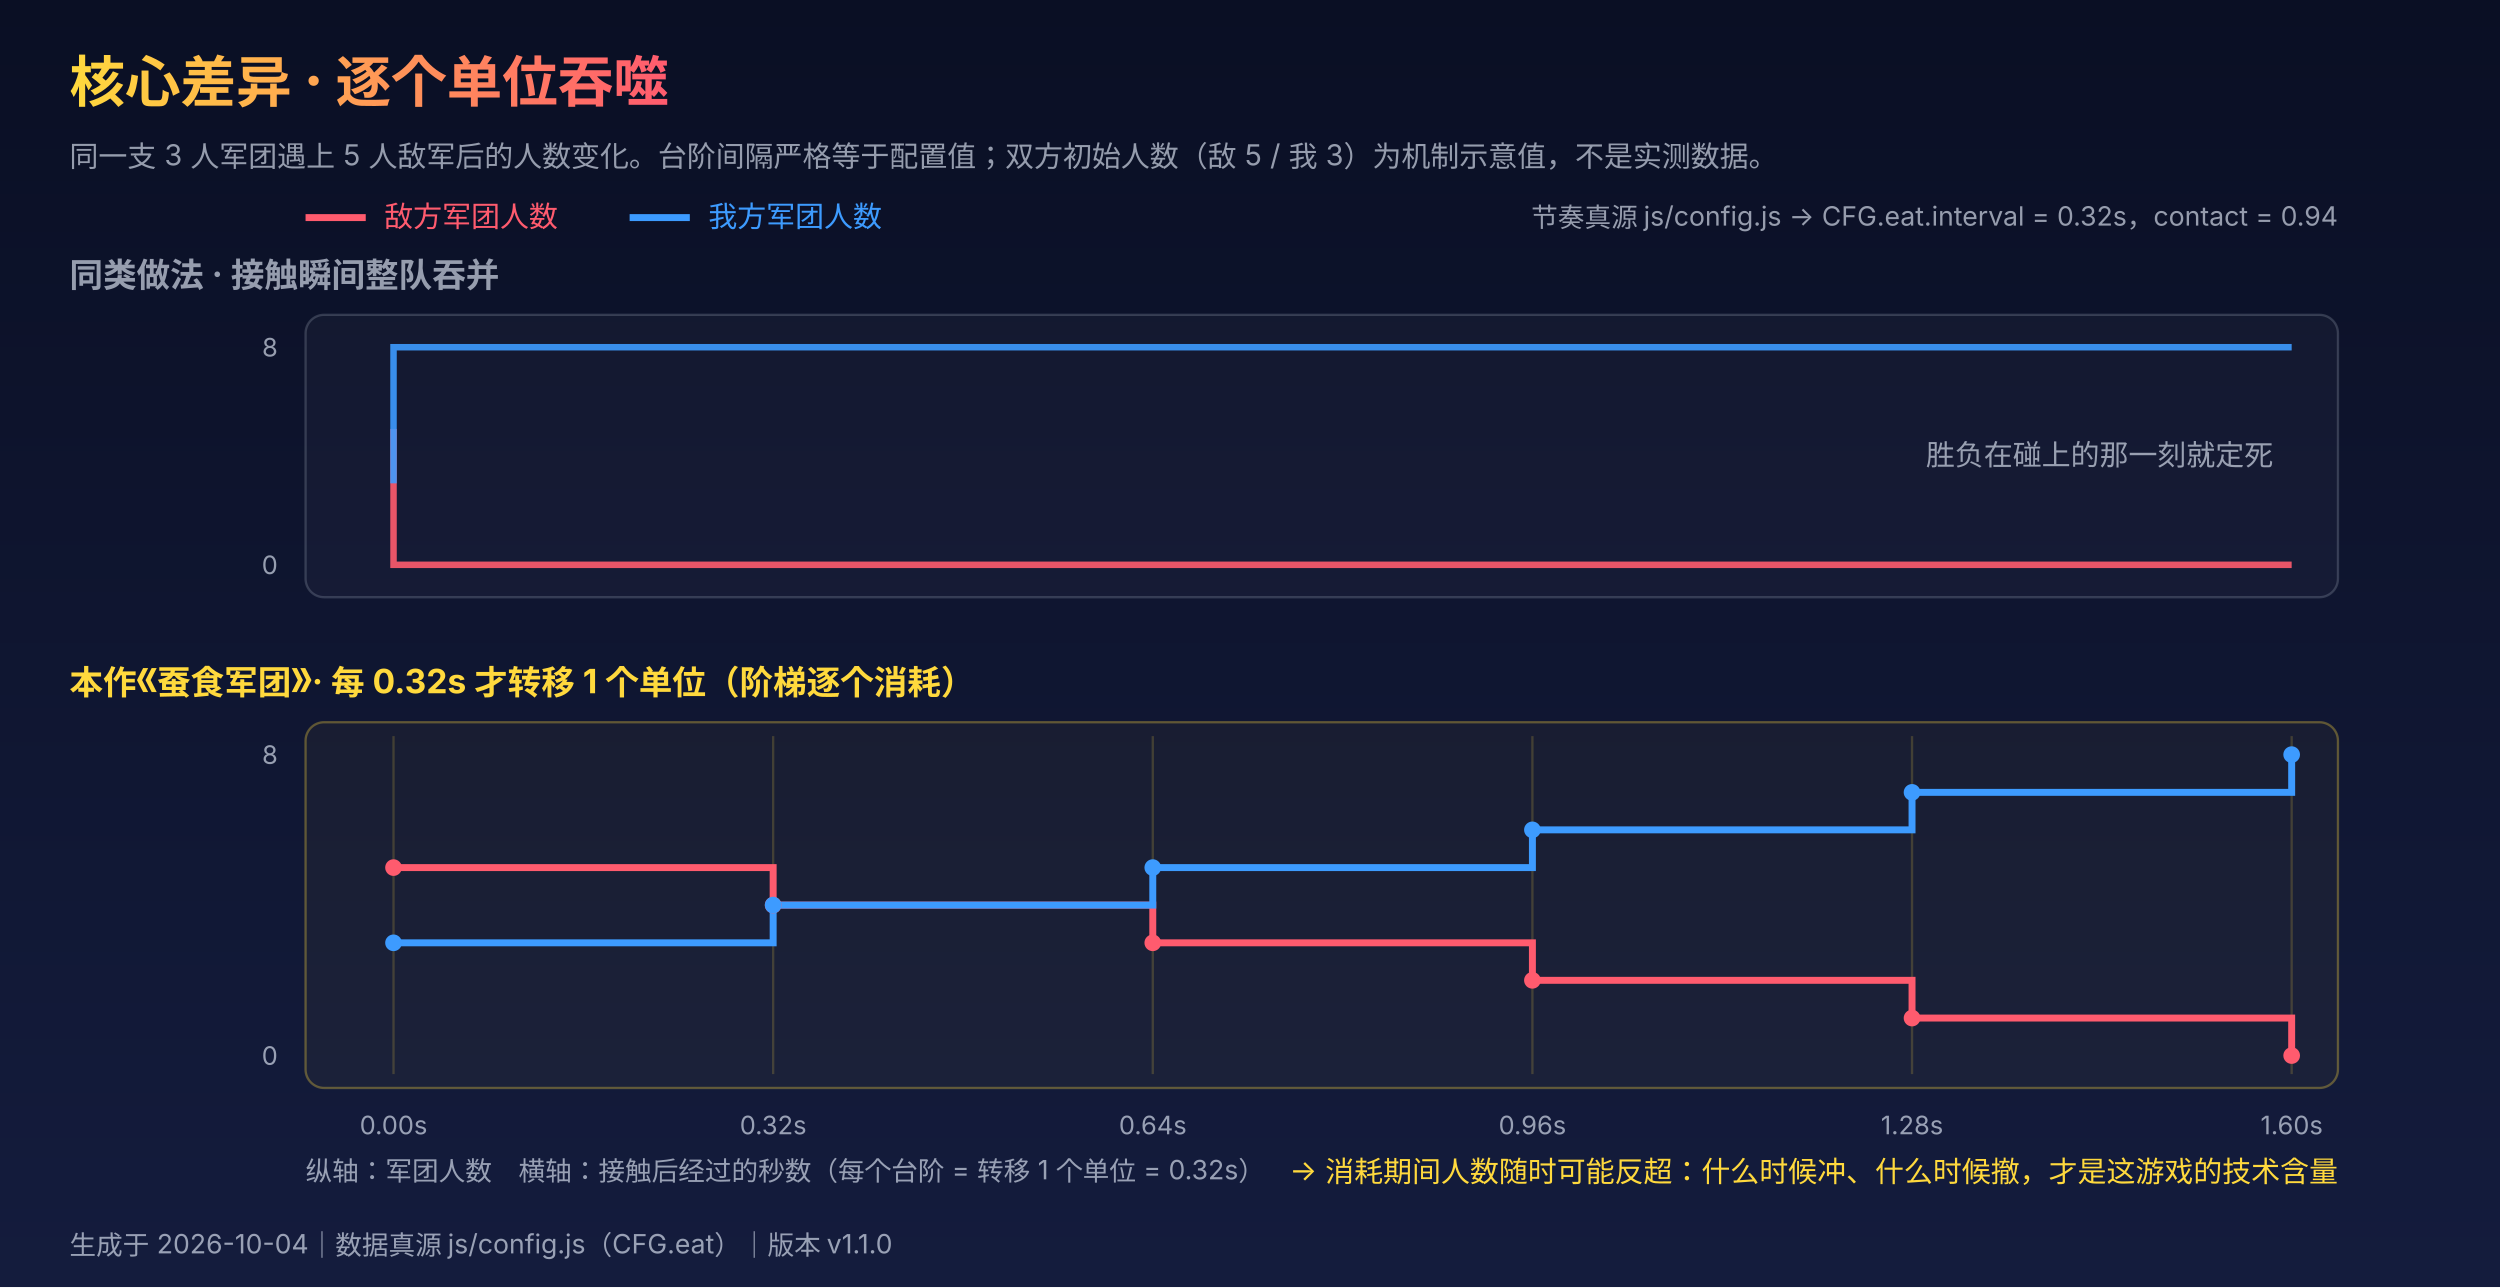
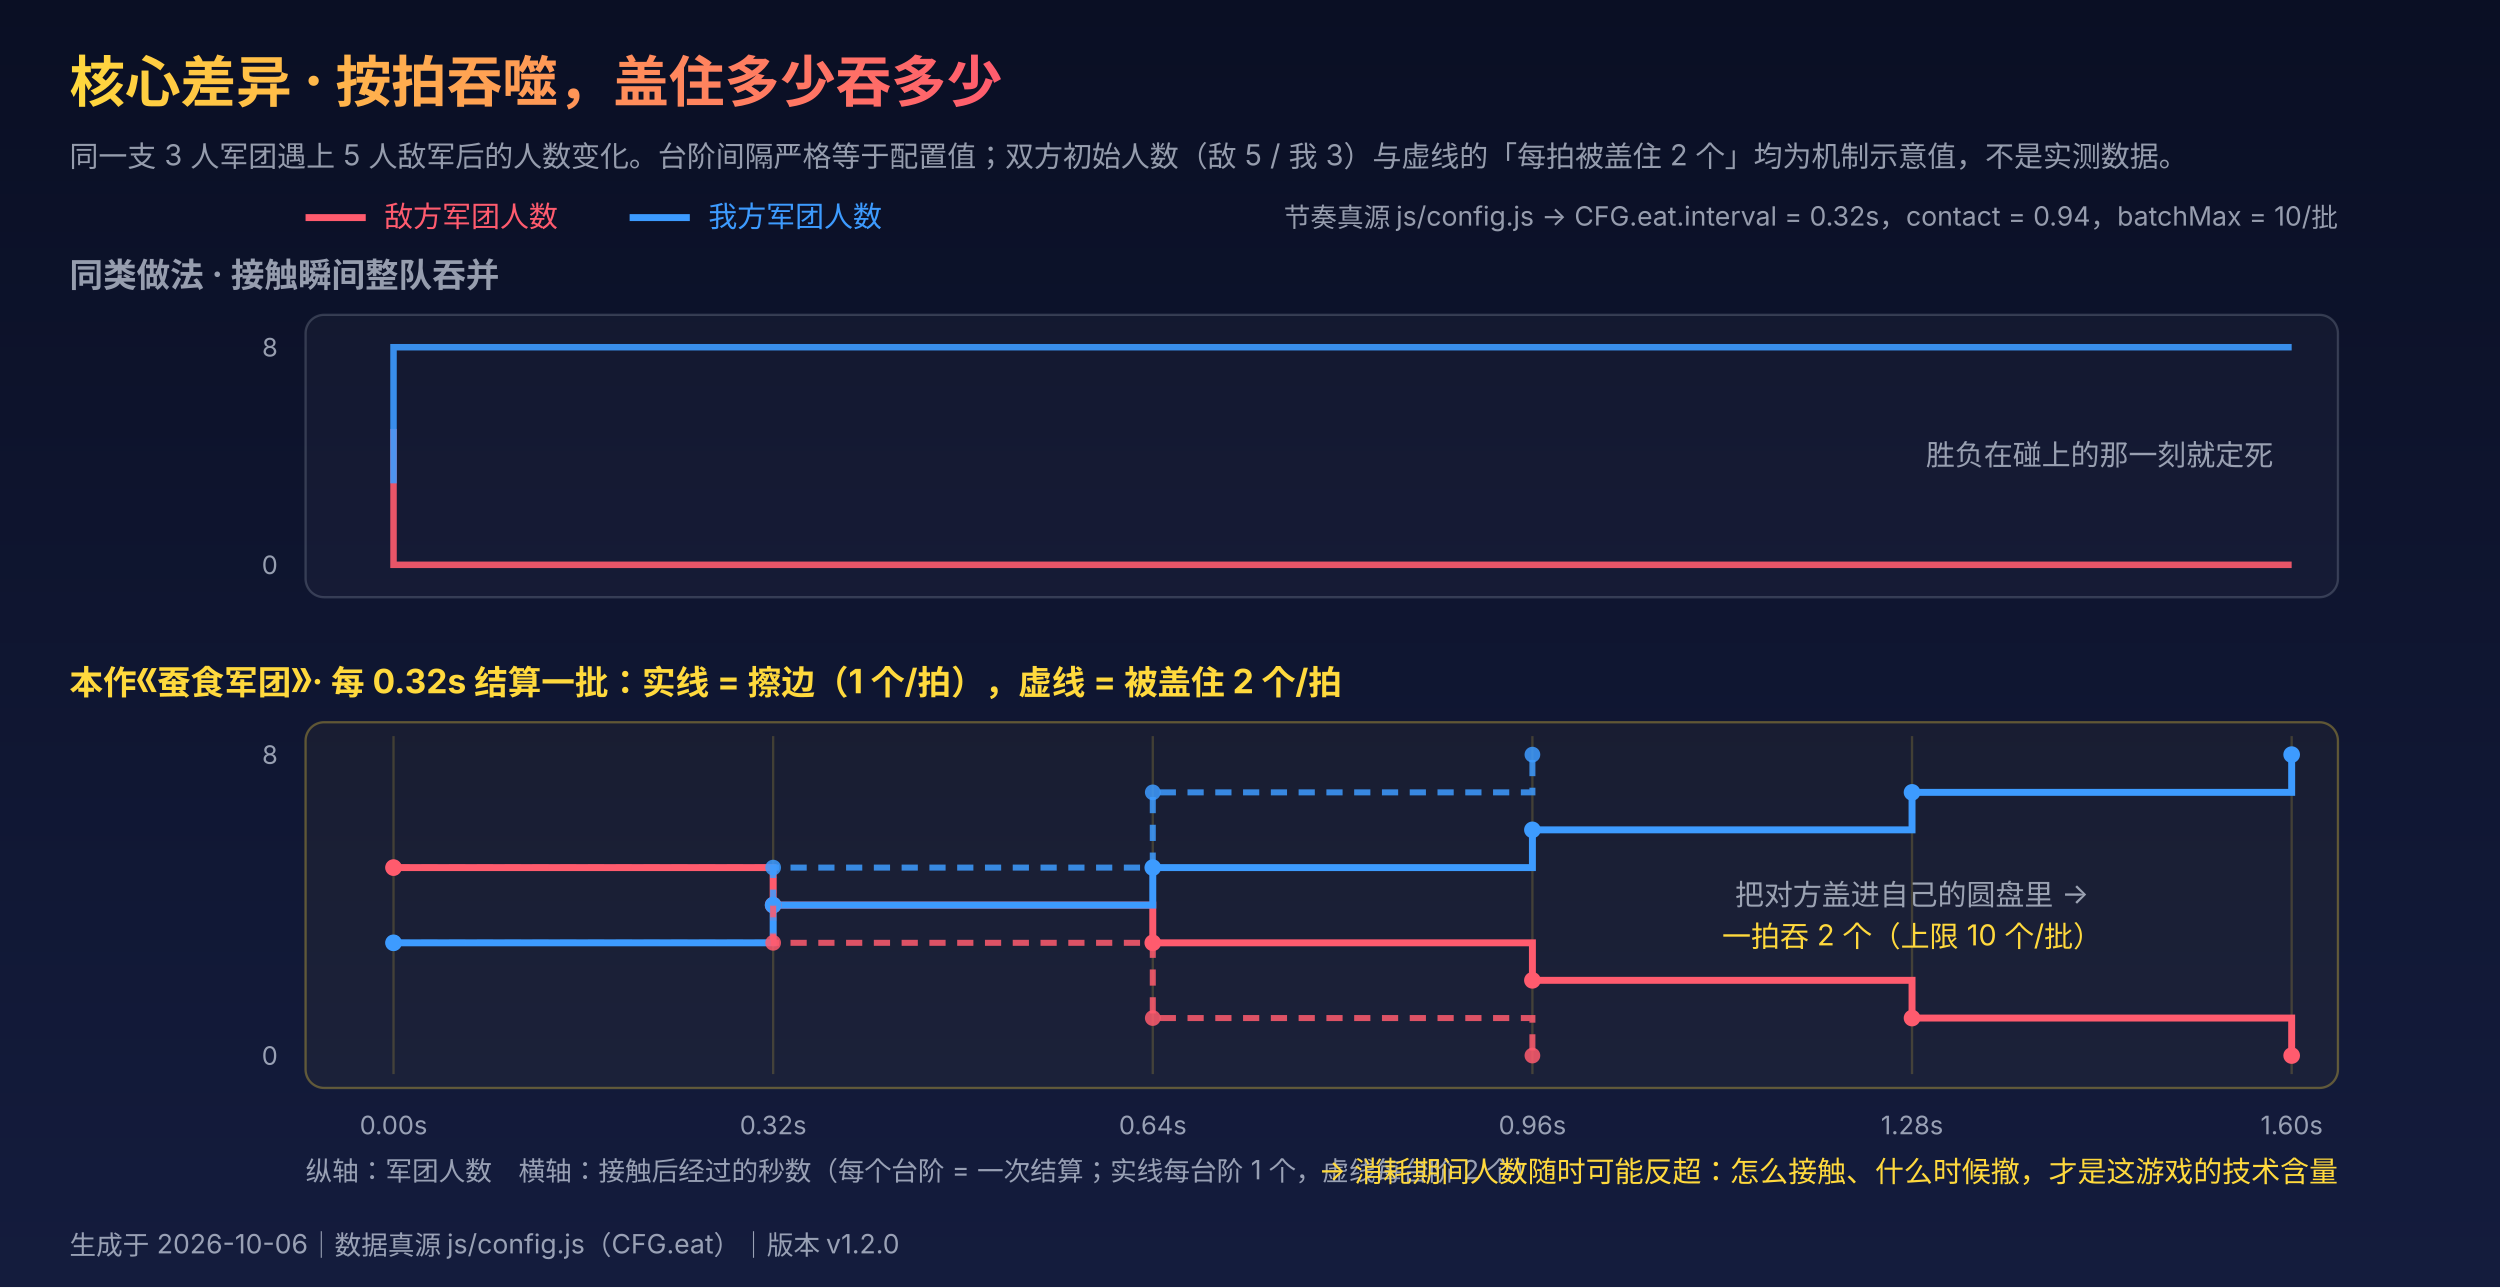
- <svg xmlns="http://www.w3.org/2000/svg" viewBox="0 0 1080 556" width="1080" height="556" font-family="system-ui,-apple-system,'PingFang SC','Microsoft YaHei',sans-serif" role="img" aria-label="逐个单位吞噬与一次性吞并的对比">
+ <svg xmlns="http://www.w3.org/2000/svg" viewBox="0 0 1080 556" width="1080" height="556" font-family="system-ui,-apple-system,'PingFang SC','Microsoft YaHei',sans-serif" role="img" aria-label="按拍吞噬（擦边逐个吞、覆盖同批吞）与一次性吞并的对比">
  <defs>
    <linearGradient id="bg2" x1="0" y1="0" x2="0" y2="1">
      <stop offset="0%" stop-color="#0a0f24" />
      <stop offset="100%" stop-color="#141c3d" />
    </linearGradient>
    <linearGradient id="ttl2" x1="0" y1="0" x2="1" y2="0">
      <stop offset="0%" stop-color="#ffd93d" />
      <stop offset="100%" stop-color="#ff5b6e" />
    </linearGradient>
  </defs>
  <rect width="1080" height="556" fill="url(#bg2)" />
-   <text x="30" y="44" font-size="24" font-weight="800" fill="url(#ttl2)">核心差异 · 逐个单位吞噬</text>
-   <text x="30" y="72" font-size="12.5" fill="rgba(234,241,255,.62)">同一支 3 人军团遇上 5 人敌军后的人数变化。台阶间隔严格等于配置值；双方初始人数（敌 5 / 我 3）为机制示意值，不是实测数据。</text>
+   <text x="30" y="44" font-size="24" font-weight="800" fill="url(#ttl2)">核心差异 · 按拍吞噬，盖住多少吞多少</text>
+   <text x="30" y="72" font-size="12.5" fill="rgba(234,241,255,.62)">同一支 3 人军团遇上 5 人敌军后的人数变化。台阶间隔严格等于配置值；双方初始人数（敌 5 / 我 3）与虚线的「每拍被盖住 2 个」均为机制示意值，不是实测数据。</text>
  <line x1="132" y1="94" x2="158" y2="94" stroke="#ff5b6e" stroke-width="3" />
  <text x="166" y="98" font-size="12.5" fill="#ff5b6e">敌方军团人数</text>
  <line x1="272" y1="94" x2="298" y2="94" stroke="#3d9bff" stroke-width="3" />
  <text x="306" y="98" font-size="12.5" fill="#3d9bff">我方军团人数</text>
-   <text x="1010" y="98" text-anchor="end" font-size="11.5" fill="rgba(234,241,255,.62)">节奏真源 js/config.js → CFG.eat.interval = 0.32s，contact = 0.94</text>
+   <text x="1010" y="98" text-anchor="end" font-size="11.5" fill="rgba(234,241,255,.62)">节奏真源 js/config.js → CFG.eat.interval = 0.32s，contact = 0.94，batchMax = 10/批</text>
  <text x="30" y="124" font-size="14.5" font-weight="700" fill="rgba(234,241,255,.62)">同类做法 · 接触瞬间整队吞并</text>
  <rect x="132" y="136" width="878" height="122" rx="8" fill="rgba(255,255,255,.03)" stroke="rgba(234,241,255,.62)" stroke-opacity=".28" />
  <path d="M170.0 185.3 L170.0 244.0 L990.0 244.0" fill="none" stroke="#ff5b6e" stroke-width="2.8" stroke-opacity=".9" />
  <path d="M170.0 208.8 L170.0 150.0 L990.0 150.0" fill="none" stroke="#3d9bff" stroke-width="2.8" stroke-opacity=".9" />
  <text x="982" y="201.0" text-anchor="end" font-size="12.5" fill="rgba(234,241,255,.62)">胜负在碰上的那一刻就定死</text>
  <text x="120" y="154.0" text-anchor="end" font-size="11" fill="rgba(234,241,255,.62)">8</text>
  <text x="120" y="248.0" text-anchor="end" font-size="11" fill="rgba(234,241,255,.62)">0</text>
-   <text x="30" y="300" font-size="14.5" font-weight="700" fill="#ffd93d">本作《蚕食军团》· 每 0.32s 才转移 1 个单位（阶梯逐个消耗）</text>
+   <text x="30" y="300" font-size="14.5" font-weight="700" fill="#ffd93d">本作《蚕食军团》· 每 0.32s 结算一批：实线 = 擦边（1 个/拍），虚线 = 被盖住 2 个/拍</text>
  <rect x="132" y="312" width="878" height="158" rx="8" fill="rgba(255,217,61,.04)" stroke="#ffd93d" stroke-opacity=".32" />
  <line x1="170.0" y1="318" x2="170.0" y2="464" stroke="#ffd93d" stroke-opacity=".18" />
  <text x="170.0" y="490" text-anchor="middle" font-size="11" fill="rgba(234,241,255,.62)">0.00s</text>
  <line x1="334.0" y1="318" x2="334.0" y2="464" stroke="#ffd93d" stroke-opacity=".18" />
  <text x="334.0" y="490" text-anchor="middle" font-size="11" fill="rgba(234,241,255,.62)">0.32s</text>
  <line x1="498.0" y1="318" x2="498.0" y2="464" stroke="#ffd93d" stroke-opacity=".18" />
  <text x="498.0" y="490" text-anchor="middle" font-size="11" fill="rgba(234,241,255,.62)">0.64s</text>
  <line x1="662.0" y1="318" x2="662.0" y2="464" stroke="#ffd93d" stroke-opacity=".18" />
  <text x="662.0" y="490" text-anchor="middle" font-size="11" fill="rgba(234,241,255,.62)">0.96s</text>
  <line x1="826.0" y1="318" x2="826.0" y2="464" stroke="#ffd93d" stroke-opacity=".18" />
  <text x="826.0" y="490" text-anchor="middle" font-size="11" fill="rgba(234,241,255,.62)">1.28s</text>
  <line x1="990.0" y1="318" x2="990.0" y2="464" stroke="#ffd93d" stroke-opacity=".18" />
  <text x="990.0" y="490" text-anchor="middle" font-size="11" fill="rgba(234,241,255,.62)">1.60s</text>
  <path d="M170.0 374.8 L334.0 374.8 L334.0 391.0 L498.0 391.0 L498.0 407.3 L662.0 407.3 L662.0 423.5 L826.0 423.5 L826.0 439.8 L990.0 439.8 L990.0 456.0" fill="none" stroke="#ff5b6e" stroke-width="3" />
  <path d="M170.0 407.3 L334.0 407.3 L334.0 391.0 L498.0 391.0 L498.0 374.8 L662.0 374.8 L662.0 358.5 L826.0 358.5 L826.0 342.3 L990.0 342.3 L990.0 326.0" fill="none" stroke="#3d9bff" stroke-width="3" />
  <circle cx="170.0" cy="374.8" r="3.6" fill="#ff5b6e" />
  <circle cx="170.0" cy="407.3" r="3.6" fill="#3d9bff" />
  <circle cx="334.0" cy="391.0" r="3.6" fill="#ff5b6e" />
  <circle cx="334.0" cy="391.0" r="3.6" fill="#3d9bff" />
  <circle cx="498.0" cy="407.3" r="3.6" fill="#ff5b6e" />
  <circle cx="498.0" cy="374.8" r="3.6" fill="#3d9bff" />
  <circle cx="662.0" cy="423.5" r="3.6" fill="#ff5b6e" />
  <circle cx="662.0" cy="358.5" r="3.6" fill="#3d9bff" />
  <circle cx="826.0" cy="439.8" r="3.6" fill="#ff5b6e" />
  <circle cx="826.0" cy="342.3" r="3.6" fill="#3d9bff" />
  <circle cx="990.0" cy="456.0" r="3.6" fill="#ff5b6e" />
  <circle cx="990.0" cy="326.0" r="3.6" fill="#3d9bff" />
+   <path d="M170.0 374.8 L334.0 374.8 L334.0 407.3 L498.0 407.3 L498.0 439.8 L662.0 439.8 L662.0 456.0" fill="none" stroke="#ff5b6e" stroke-width="2.6" stroke-opacity=".85" stroke-dasharray="7 5" />
+   <path d="M170.0 407.3 L334.0 407.3 L334.0 374.8 L498.0 374.8 L498.0 342.3 L662.0 342.3 L662.0 326.0" fill="none" stroke="#3d9bff" stroke-width="2.6" stroke-opacity=".85" stroke-dasharray="7 5" />
+   <circle cx="170.0" cy="374.8" r="3.4" fill="#ff5b6e" fill-opacity=".85" />
+   <circle cx="170.0" cy="407.3" r="3.4" fill="#3d9bff" fill-opacity=".85" />
+   <circle cx="334.0" cy="407.3" r="3.4" fill="#ff5b6e" fill-opacity=".85" />
+   <circle cx="334.0" cy="374.8" r="3.4" fill="#3d9bff" fill-opacity=".85" />
+   <circle cx="498.0" cy="439.8" r="3.4" fill="#ff5b6e" fill-opacity=".85" />
+   <circle cx="498.0" cy="342.3" r="3.4" fill="#3d9bff" fill-opacity=".85" />
+   <circle cx="662.0" cy="456.0" r="3.4" fill="#ff5b6e" fill-opacity=".85" />
+   <circle cx="662.0" cy="326.0" r="3.4" fill="#3d9bff" fill-opacity=".85" />
+   <text x="826.0" y="391.0" text-anchor="middle" font-size="12.5" fill="rgba(234,241,255,.62)">把对方盖进自己的圆盘里 →</text>
+   <text x="826.0" y="409.0" text-anchor="middle" font-size="12.5" fill="#ffd93d">一拍吞 2 个（上限 10 个/批）</text>
  <text x="120" y="330.0" text-anchor="end" font-size="11" fill="rgba(234,241,255,.62)">8</text>
  <text x="120" y="460.0" text-anchor="end" font-size="11" fill="rgba(234,241,255,.62)">0</text>
-   <text x="132" y="510" font-size="11.5" fill="rgba(234,241,255,.62)">纵轴：军团人数　横轴：接触后经过的秒数（每个台阶 = 转移 1 个单位 = 0.32s）</text>
-   <text x="1010" y="510" text-anchor="end" font-size="12.5" fill="#ffd93d">→ 消耗期间人数随时可能反超：什么时候冲、什么时候撤，才是这游戏的技术含量</text>
-   <text x="30" y="542" font-size="11.5" fill="rgba(234,241,255,.62)">生成于 2026-10-04｜数据真源 js/config.js（CFG.eat）｜版本 v1.1.0</text>
+   <text x="132" y="510" font-size="11.5" fill="rgba(234,241,255,.62)">纵轴：军团人数　横轴：接触后经过的秒数（每个台阶 = 一次结算；实线每台阶 1 个，虚线每台阶 2 个）</text>
+   <text x="1010" y="510" text-anchor="end" font-size="12.5" fill="#ffd93d">→ 消耗期间人数随时可能反超：怎么接触、什么时候撤，才是这游戏的技术含量</text>
+   <text x="30" y="542" font-size="11.5" fill="rgba(234,241,255,.62)">生成于 2026-10-06｜数据真源 js/config.js（CFG.eat）｜版本 v1.2.0</text>
</svg>
